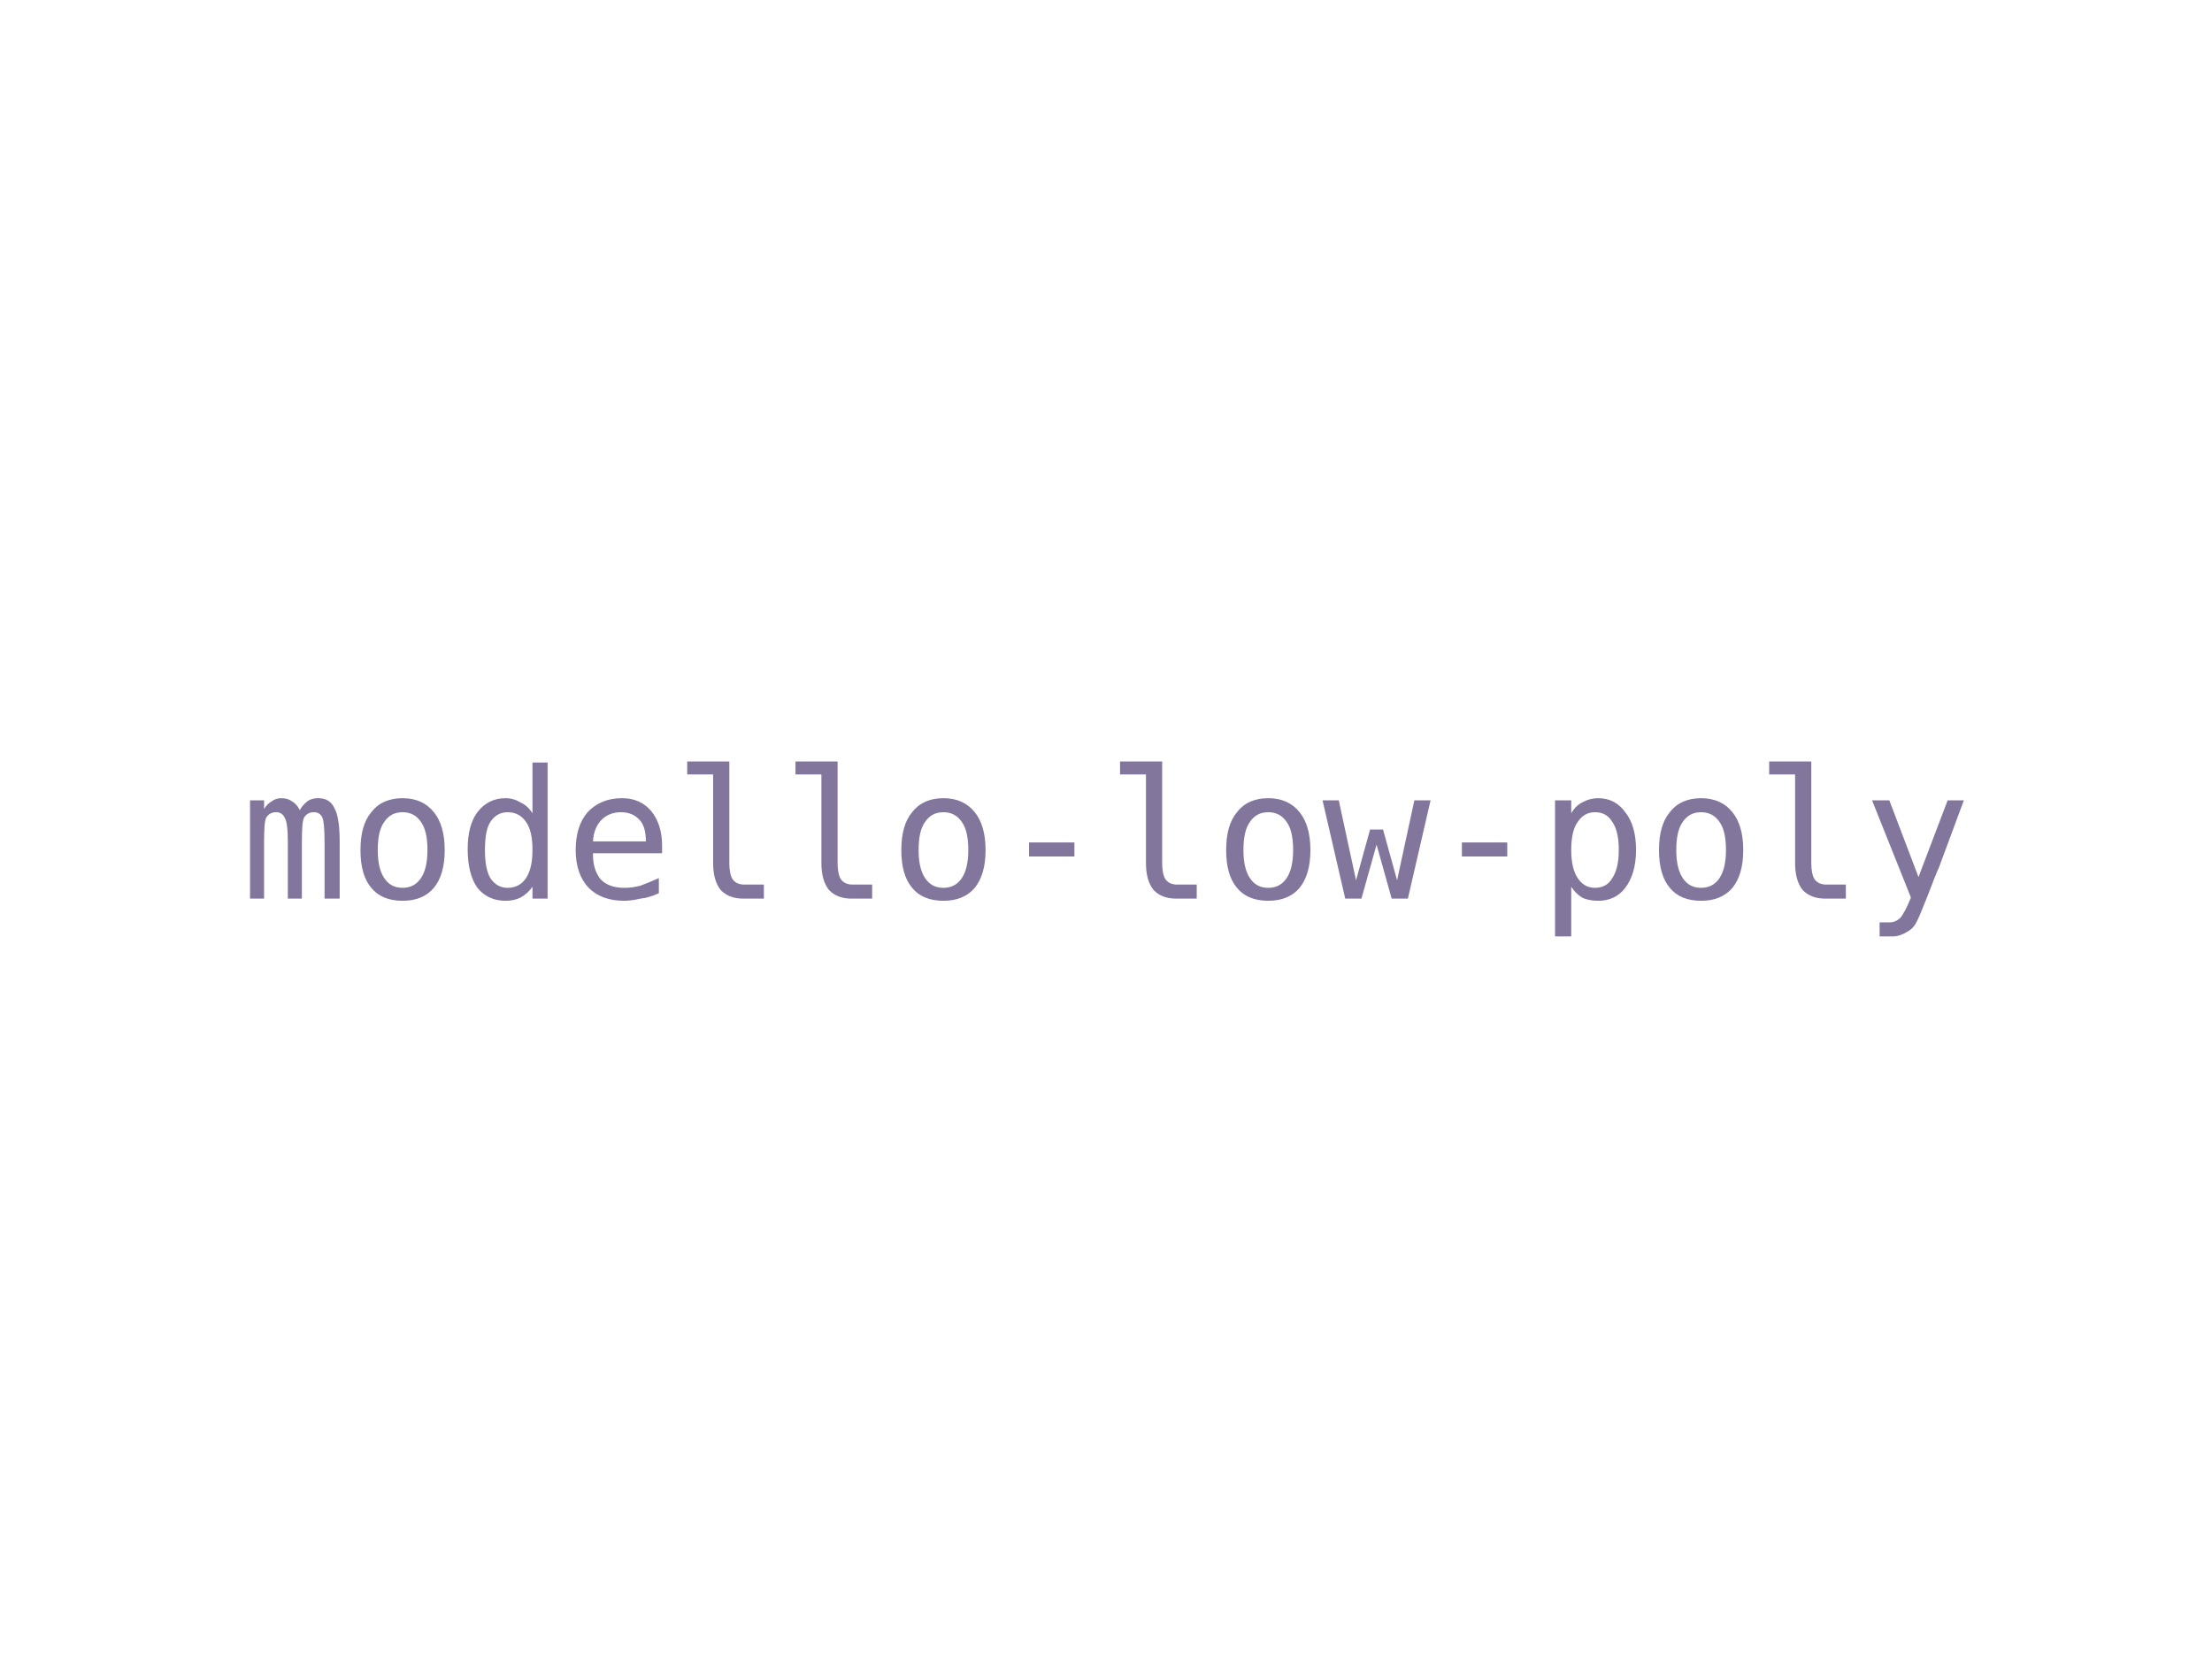
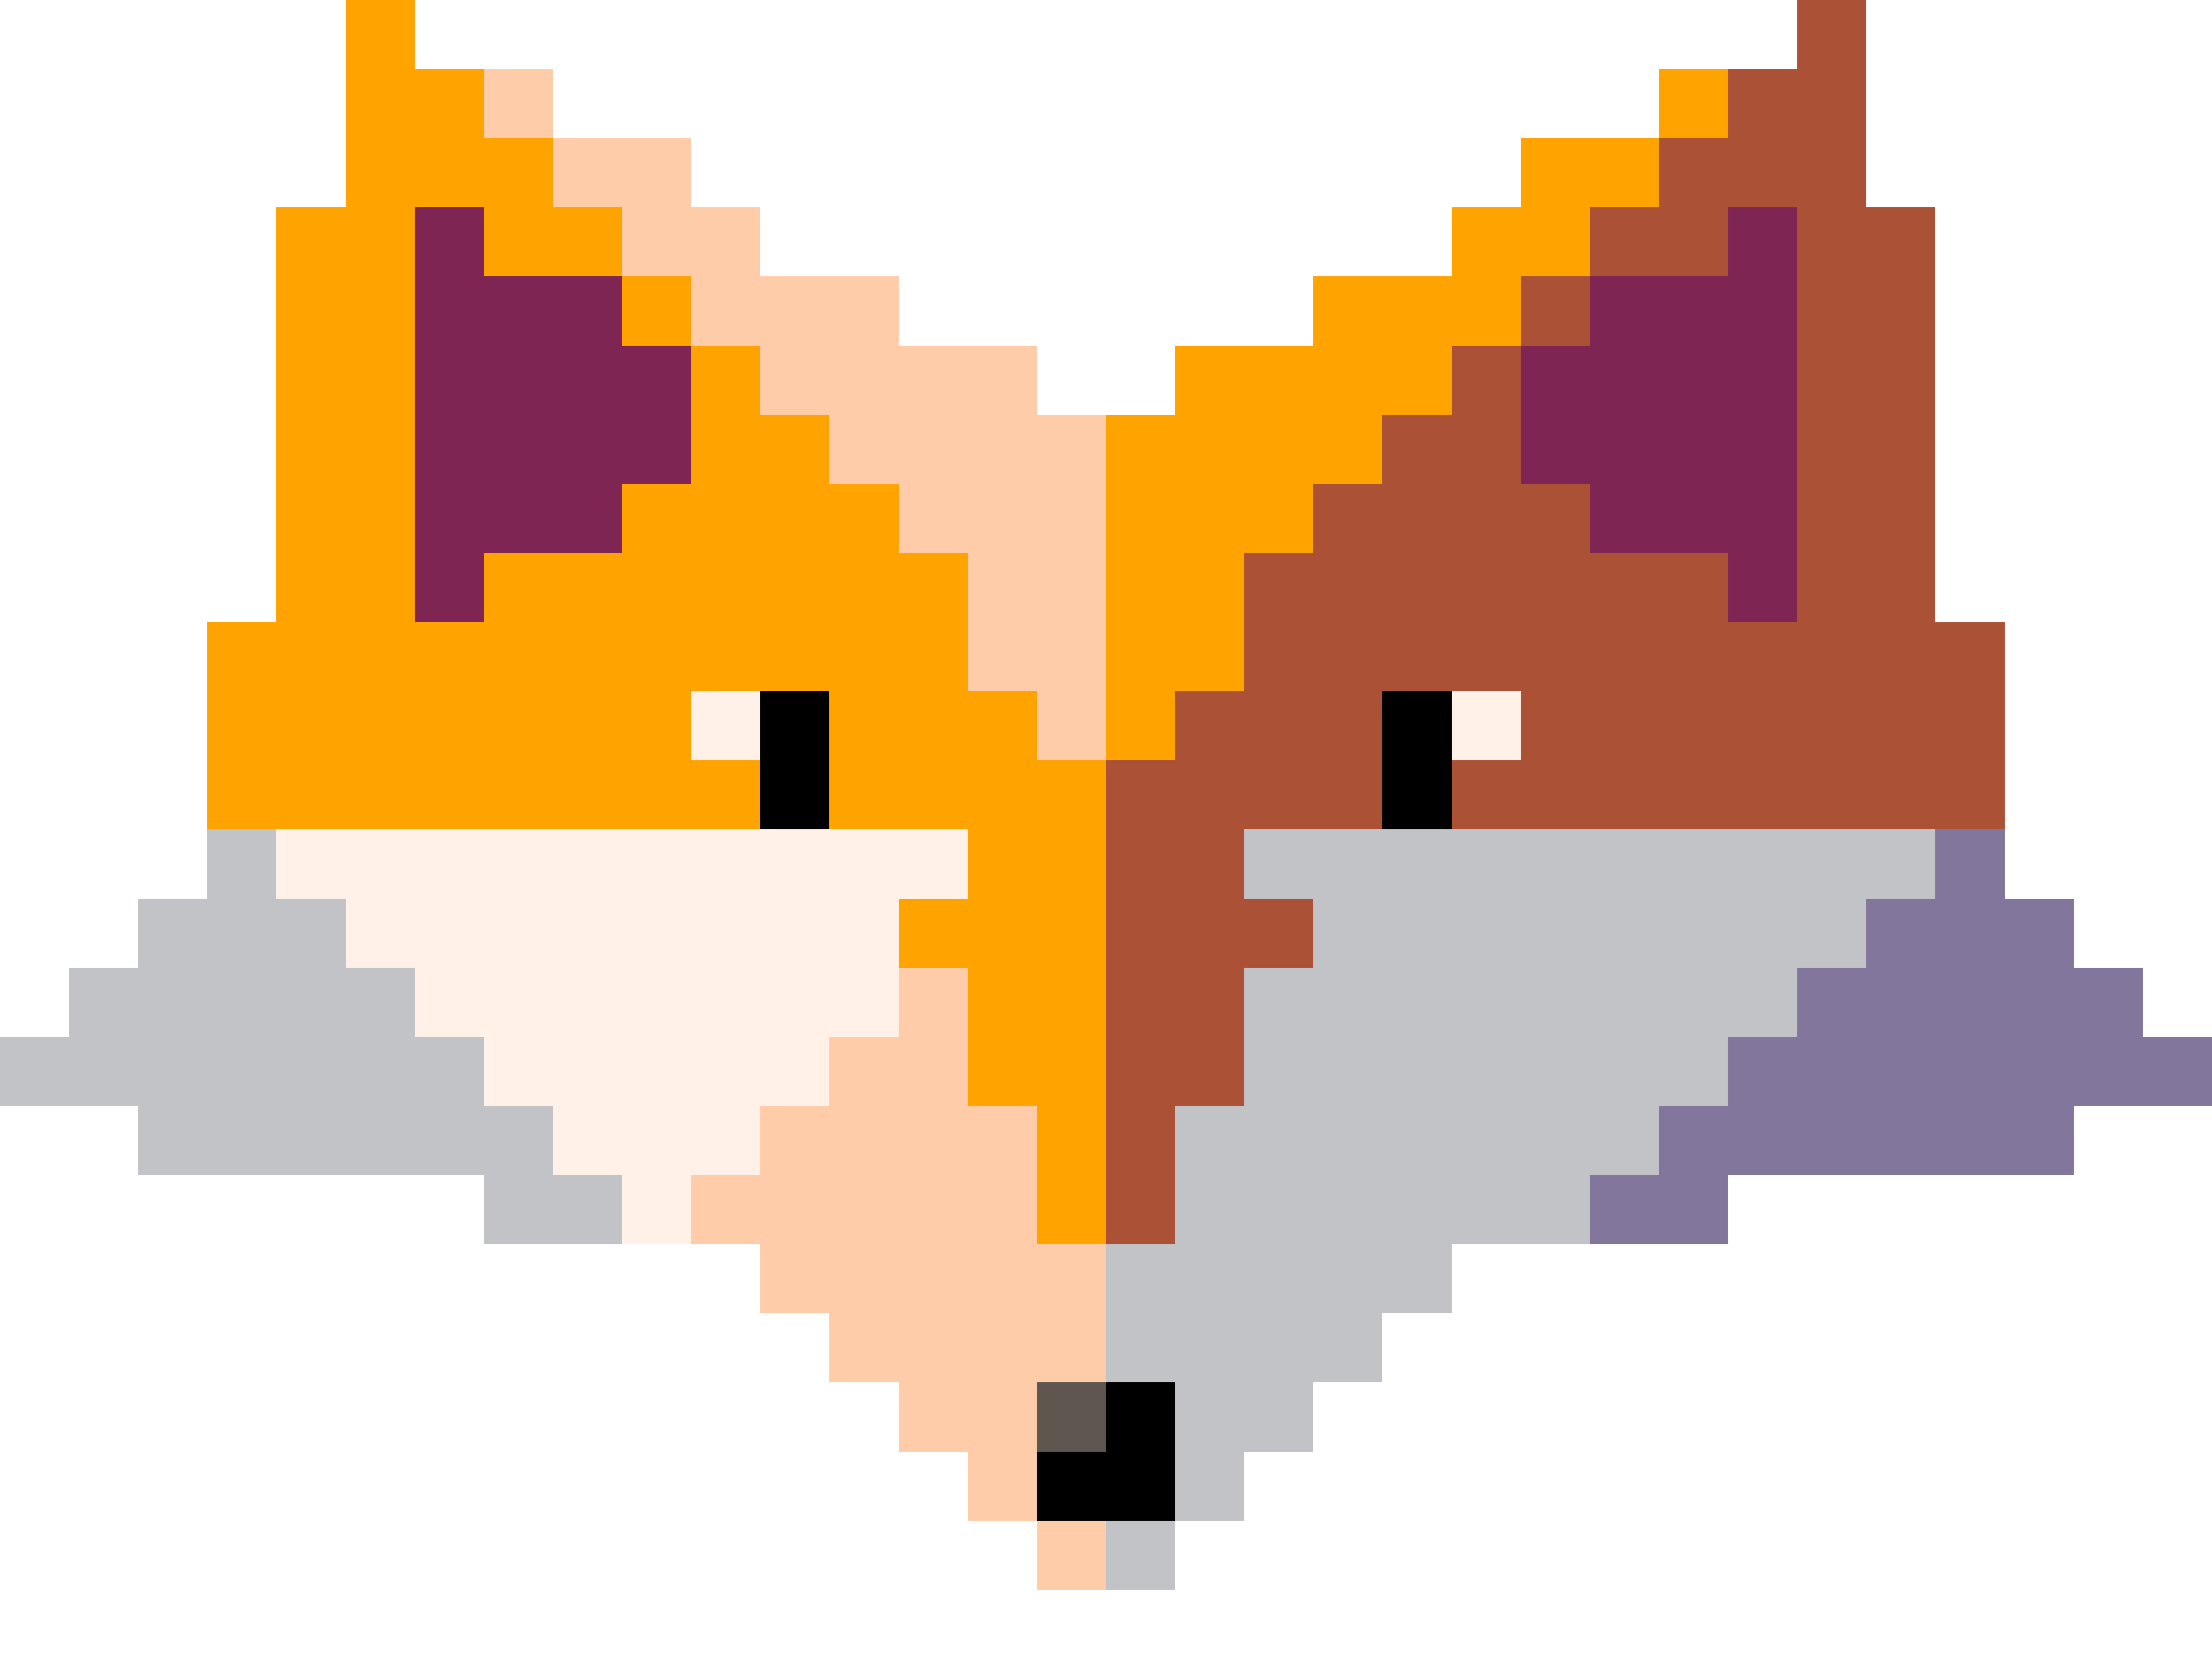
<svg xmlns="http://www.w3.org/2000/svg" viewBox="0 0 32 24" shape-rendering="crispEdges">
-   <text x="16" y="13" font-size="2.6" font-family="monospace" text-anchor="middle" fill="#83769c">modello-low-poly</text>
+   <rect x="5" y="0" width="1" height="1" fill="#ffa300" />
+   <rect x="26" y="0" width="1" height="1" fill="#ab5236" />
+   <rect x="5" y="1" width="2" height="1" fill="#ffa300" />
+   <rect x="7" y="1" width="1" height="1" fill="#ffccaa" />
+   <rect x="24" y="1" width="1" height="1" fill="#ffa300" />
+   <rect x="25" y="1" width="2" height="1" fill="#ab5236" />
+   <rect x="5" y="2" width="3" height="1" fill="#ffa300" />
+   <rect x="8" y="2" width="2" height="1" fill="#ffccaa" />
+   <rect x="22" y="2" width="2" height="1" fill="#ffa300" />
+   <rect x="24" y="2" width="3" height="1" fill="#ab5236" />
+   <rect x="4" y="3" width="2" height="1" fill="#ffa300" />
+   <rect x="6" y="3" width="1" height="1" fill="#7e2553" />
+   <rect x="7" y="3" width="2" height="1" fill="#ffa300" />
+   <rect x="9" y="3" width="2" height="1" fill="#ffccaa" />
+   <rect x="21" y="3" width="2" height="1" fill="#ffa300" />
+   <rect x="23" y="3" width="2" height="1" fill="#ab5236" />
+   <rect x="25" y="3" width="1" height="1" fill="#7e2553" />
+   <rect x="26" y="3" width="2" height="1" fill="#ab5236" />
+   <rect x="4" y="4" width="2" height="1" fill="#ffa300" />
+   <rect x="6" y="4" width="3" height="1" fill="#7e2553" />
+   <rect x="9" y="4" width="1" height="1" fill="#ffa300" />
+   <rect x="10" y="4" width="3" height="1" fill="#ffccaa" />
+   <rect x="19" y="4" width="3" height="1" fill="#ffa300" />
+   <rect x="22" y="4" width="1" height="1" fill="#ab5236" />
+   <rect x="23" y="4" width="3" height="1" fill="#7e2553" />
+   <rect x="26" y="4" width="2" height="1" fill="#ab5236" />
+   <rect x="4" y="5" width="2" height="1" fill="#ffa300" />
+   <rect x="6" y="5" width="4" height="1" fill="#7e2553" />
+   <rect x="10" y="5" width="1" height="1" fill="#ffa300" />
+   <rect x="11" y="5" width="4" height="1" fill="#ffccaa" />
+   <rect x="17" y="5" width="4" height="1" fill="#ffa300" />
+   <rect x="21" y="5" width="1" height="1" fill="#ab5236" />
+   <rect x="22" y="5" width="4" height="1" fill="#7e2553" />
+   <rect x="26" y="5" width="2" height="1" fill="#ab5236" />
+   <rect x="4" y="6" width="2" height="1" fill="#ffa300" />
+   <rect x="6" y="6" width="4" height="1" fill="#7e2553" />
+   <rect x="10" y="6" width="2" height="1" fill="#ffa300" />
+   <rect x="12" y="6" width="4" height="1" fill="#ffccaa" />
+   <rect x="16" y="6" width="4" height="1" fill="#ffa300" />
+   <rect x="20" y="6" width="2" height="1" fill="#ab5236" />
+   <rect x="22" y="6" width="4" height="1" fill="#7e2553" />
+   <rect x="26" y="6" width="2" height="1" fill="#ab5236" />
+   <rect x="4" y="7" width="2" height="1" fill="#ffa300" />
+   <rect x="6" y="7" width="3" height="1" fill="#7e2553" />
+   <rect x="9" y="7" width="4" height="1" fill="#ffa300" />
+   <rect x="13" y="7" width="3" height="1" fill="#ffccaa" />
+   <rect x="16" y="7" width="3" height="1" fill="#ffa300" />
+   <rect x="19" y="7" width="4" height="1" fill="#ab5236" />
+   <rect x="23" y="7" width="3" height="1" fill="#7e2553" />
+   <rect x="26" y="7" width="2" height="1" fill="#ab5236" />
+   <rect x="4" y="8" width="2" height="1" fill="#ffa300" />
+   <rect x="6" y="8" width="1" height="1" fill="#7e2553" />
+   <rect x="7" y="8" width="7" height="1" fill="#ffa300" />
+   <rect x="14" y="8" width="2" height="1" fill="#ffccaa" />
+   <rect x="16" y="8" width="2" height="1" fill="#ffa300" />
+   <rect x="18" y="8" width="7" height="1" fill="#ab5236" />
+   <rect x="25" y="8" width="1" height="1" fill="#7e2553" />
+   <rect x="26" y="8" width="2" height="1" fill="#ab5236" />
+   <rect x="3" y="9" width="11" height="1" fill="#ffa300" />
+   <rect x="14" y="9" width="2" height="1" fill="#ffccaa" />
+   <rect x="16" y="9" width="2" height="1" fill="#ffa300" />
+   <rect x="18" y="9" width="11" height="1" fill="#ab5236" />
+   <rect x="3" y="10" width="7" height="1" fill="#ffa300" />
+   <rect x="10" y="10" width="1" height="1" fill="#fff1e8" />
+   <rect x="11" y="10" width="1" height="1" fill="#000000" />
+   <rect x="12" y="10" width="3" height="1" fill="#ffa300" />
+   <rect x="15" y="10" width="1" height="1" fill="#ffccaa" />
+   <rect x="16" y="10" width="1" height="1" fill="#ffa300" />
+   <rect x="17" y="10" width="3" height="1" fill="#ab5236" />
+   <rect x="20" y="10" width="1" height="1" fill="#000000" />
+   <rect x="21" y="10" width="1" height="1" fill="#fff1e8" />
+   <rect x="22" y="10" width="7" height="1" fill="#ab5236" />
+   <rect x="3" y="11" width="8" height="1" fill="#ffa300" />
+   <rect x="11" y="11" width="1" height="1" fill="#000000" />
+   <rect x="12" y="11" width="4" height="1" fill="#ffa300" />
+   <rect x="16" y="11" width="4" height="1" fill="#ab5236" />
+   <rect x="20" y="11" width="1" height="1" fill="#000000" />
+   <rect x="21" y="11" width="8" height="1" fill="#ab5236" />
+   <rect x="3" y="12" width="1" height="1" fill="#c2c3c7" />
+   <rect x="4" y="12" width="10" height="1" fill="#fff1e8" />
+   <rect x="14" y="12" width="2" height="1" fill="#ffa300" />
+   <rect x="16" y="12" width="2" height="1" fill="#ab5236" />
+   <rect x="18" y="12" width="10" height="1" fill="#c2c3c7" />
+   <rect x="28" y="12" width="1" height="1" fill="#83769c" />
+   <rect x="2" y="13" width="3" height="1" fill="#c2c3c7" />
+   <rect x="5" y="13" width="8" height="1" fill="#fff1e8" />
+   <rect x="13" y="13" width="3" height="1" fill="#ffa300" />
+   <rect x="16" y="13" width="3" height="1" fill="#ab5236" />
+   <rect x="19" y="13" width="8" height="1" fill="#c2c3c7" />
+   <rect x="27" y="13" width="3" height="1" fill="#83769c" />
+   <rect x="1" y="14" width="5" height="1" fill="#c2c3c7" />
+   <rect x="6" y="14" width="7" height="1" fill="#fff1e8" />
+   <rect x="13" y="14" width="1" height="1" fill="#ffccaa" />
+   <rect x="14" y="14" width="2" height="1" fill="#ffa300" />
+   <rect x="16" y="14" width="2" height="1" fill="#ab5236" />
+   <rect x="18" y="14" width="8" height="1" fill="#c2c3c7" />
+   <rect x="26" y="14" width="5" height="1" fill="#83769c" />
+   <rect x="0" y="15" width="7" height="1" fill="#c2c3c7" />
+   <rect x="7" y="15" width="5" height="1" fill="#fff1e8" />
+   <rect x="12" y="15" width="2" height="1" fill="#ffccaa" />
+   <rect x="14" y="15" width="2" height="1" fill="#ffa300" />
+   <rect x="16" y="15" width="2" height="1" fill="#ab5236" />
+   <rect x="18" y="15" width="7" height="1" fill="#c2c3c7" />
+   <rect x="25" y="15" width="7" height="1" fill="#83769c" />
+   <rect x="2" y="16" width="6" height="1" fill="#c2c3c7" />
+   <rect x="8" y="16" width="3" height="1" fill="#fff1e8" />
+   <rect x="11" y="16" width="4" height="1" fill="#ffccaa" />
+   <rect x="15" y="16" width="1" height="1" fill="#ffa300" />
+   <rect x="16" y="16" width="1" height="1" fill="#ab5236" />
+   <rect x="17" y="16" width="7" height="1" fill="#c2c3c7" />
+   <rect x="24" y="16" width="6" height="1" fill="#83769c" />
+   <rect x="7" y="17" width="2" height="1" fill="#c2c3c7" />
+   <rect x="9" y="17" width="1" height="1" fill="#fff1e8" />
+   <rect x="10" y="17" width="5" height="1" fill="#ffccaa" />
+   <rect x="15" y="17" width="1" height="1" fill="#ffa300" />
+   <rect x="16" y="17" width="1" height="1" fill="#ab5236" />
+   <rect x="17" y="17" width="6" height="1" fill="#c2c3c7" />
+   <rect x="23" y="17" width="2" height="1" fill="#83769c" />
+   <rect x="11" y="18" width="5" height="1" fill="#ffccaa" />
+   <rect x="16" y="18" width="5" height="1" fill="#c2c3c7" />
+   <rect x="12" y="19" width="4" height="1" fill="#ffccaa" />
+   <rect x="16" y="19" width="4" height="1" fill="#c2c3c7" />
+   <rect x="13" y="20" width="2" height="1" fill="#ffccaa" />
+   <rect x="15" y="20" width="1" height="1" fill="#5f574f" />
+   <rect x="16" y="20" width="1" height="1" fill="#000000" />
+   <rect x="17" y="20" width="2" height="1" fill="#c2c3c7" />
+   <rect x="14" y="21" width="1" height="1" fill="#ffccaa" />
+   <rect x="15" y="21" width="2" height="1" fill="#000000" />
+   <rect x="17" y="21" width="1" height="1" fill="#c2c3c7" />
+   <rect x="15" y="22" width="1" height="1" fill="#ffccaa" />
+   <rect x="16" y="22" width="1" height="1" fill="#c2c3c7" />
</svg>
